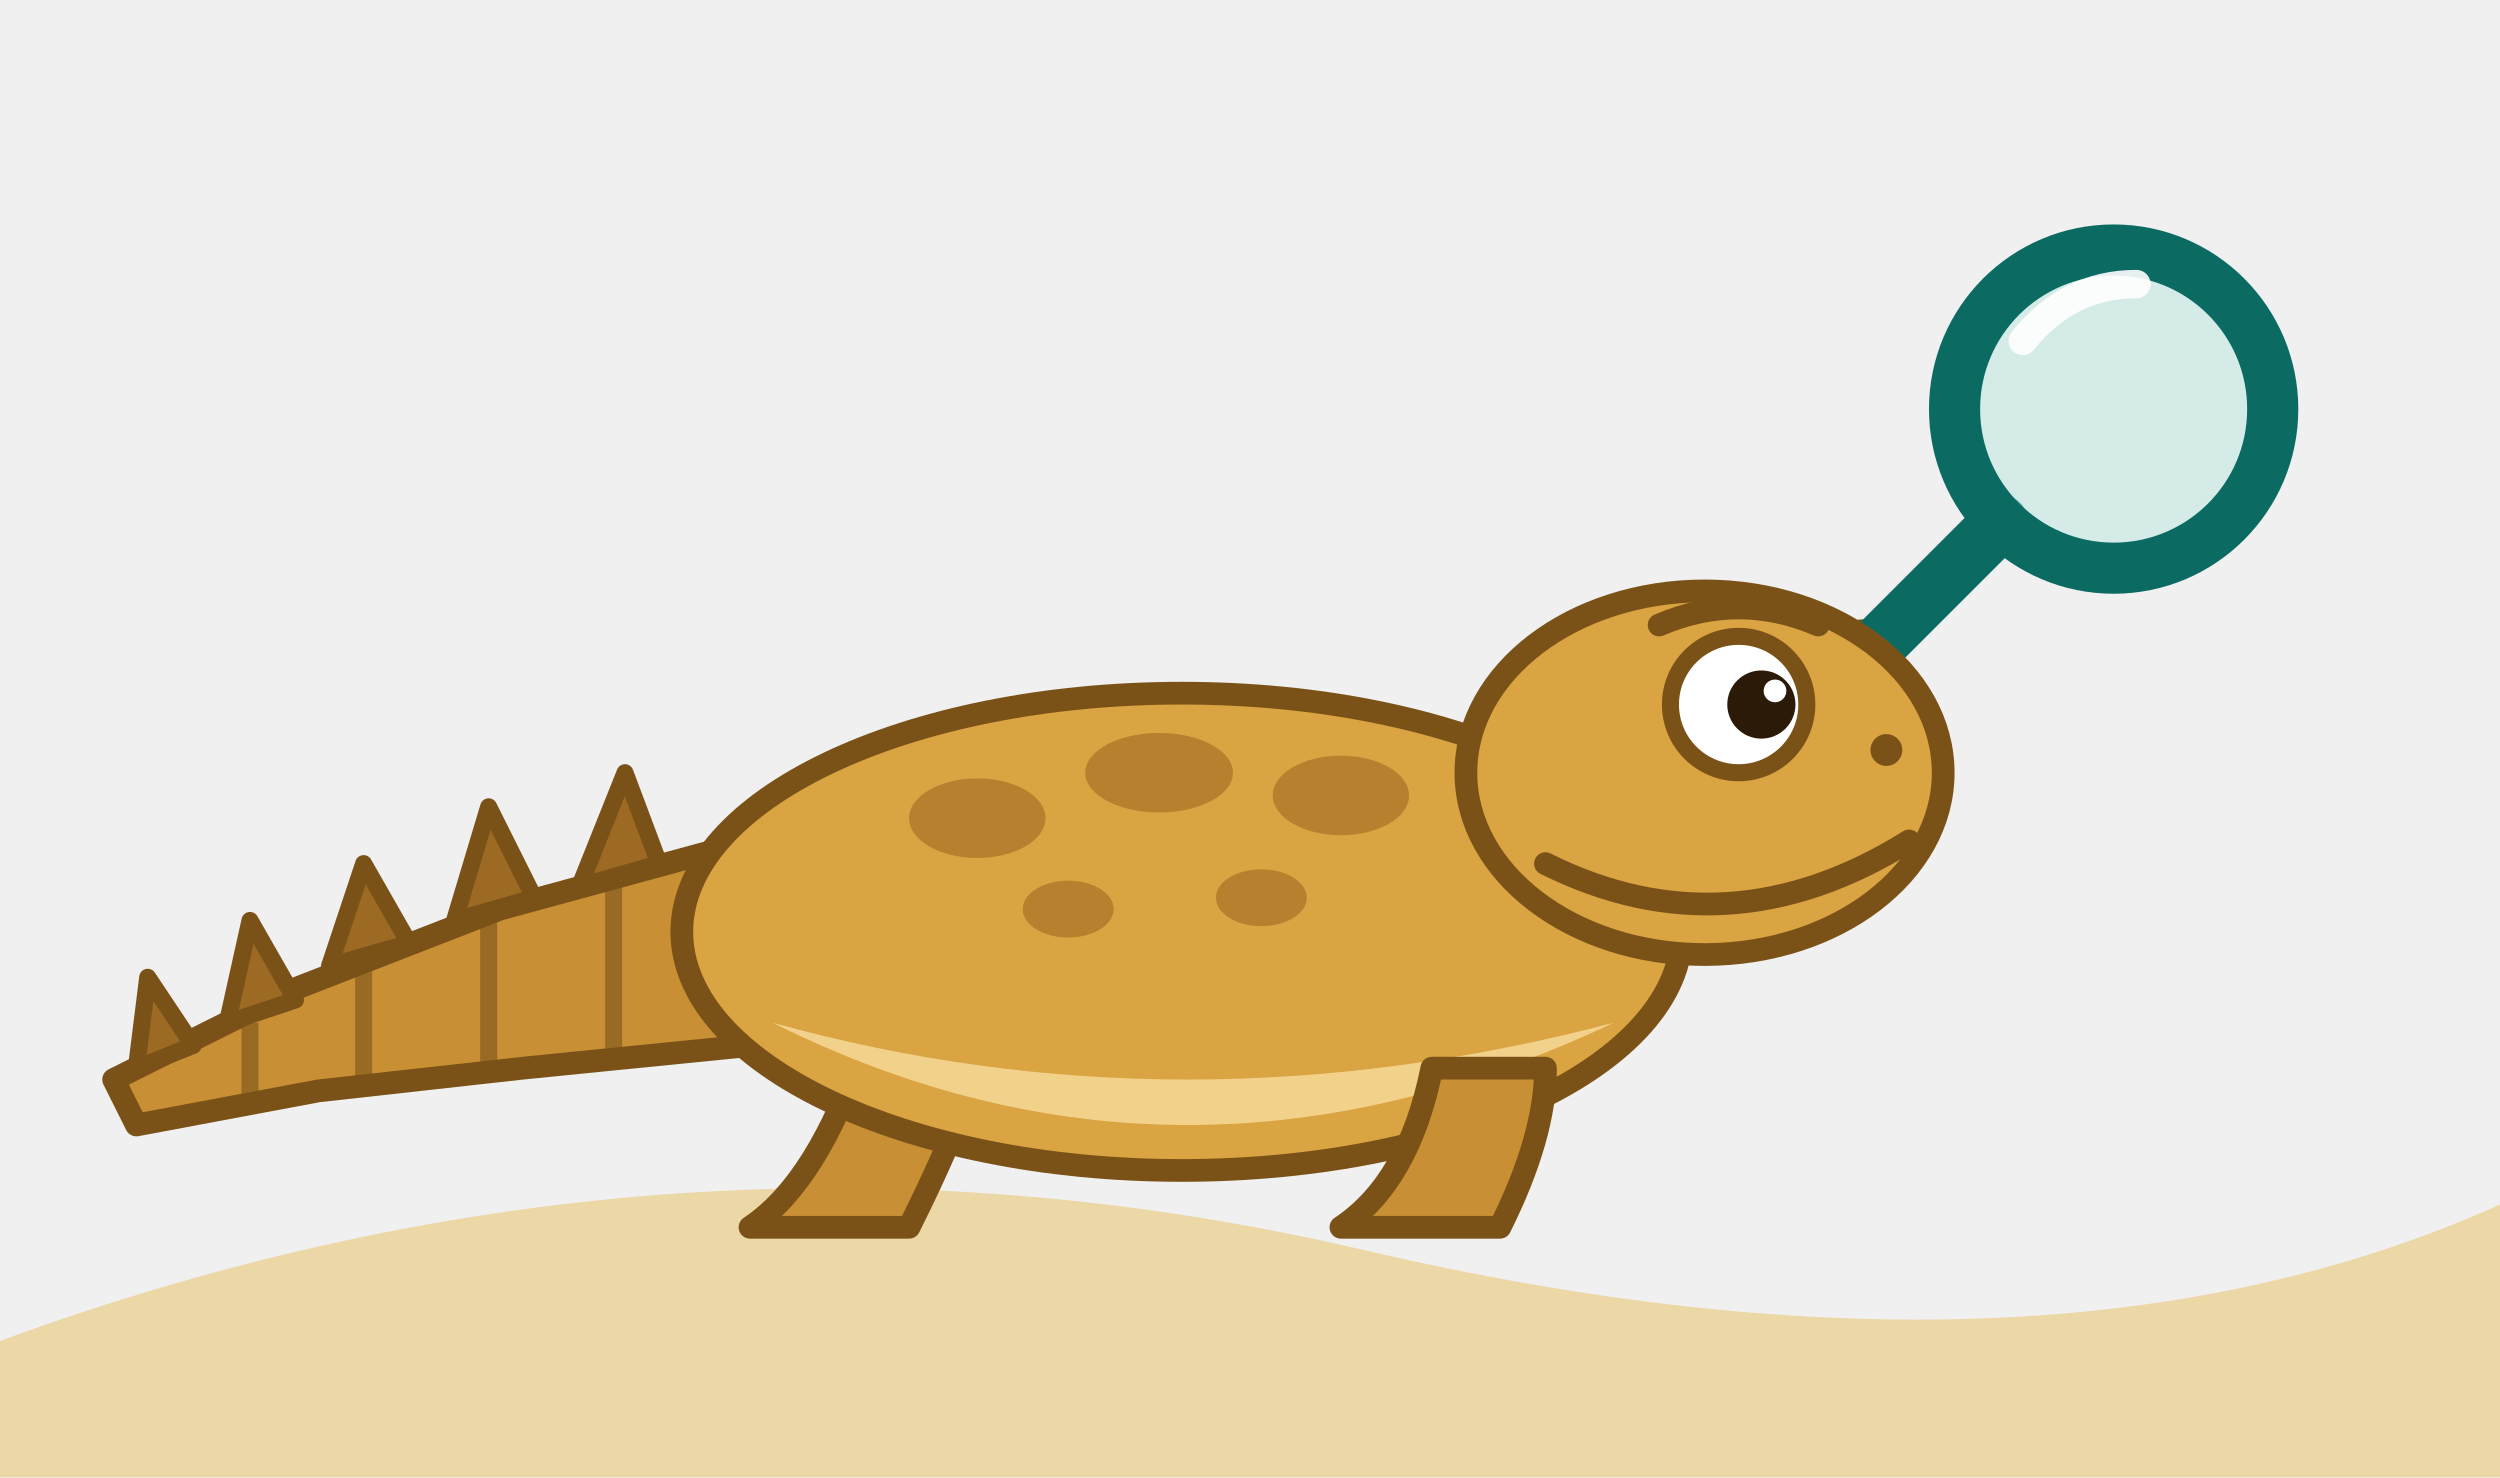
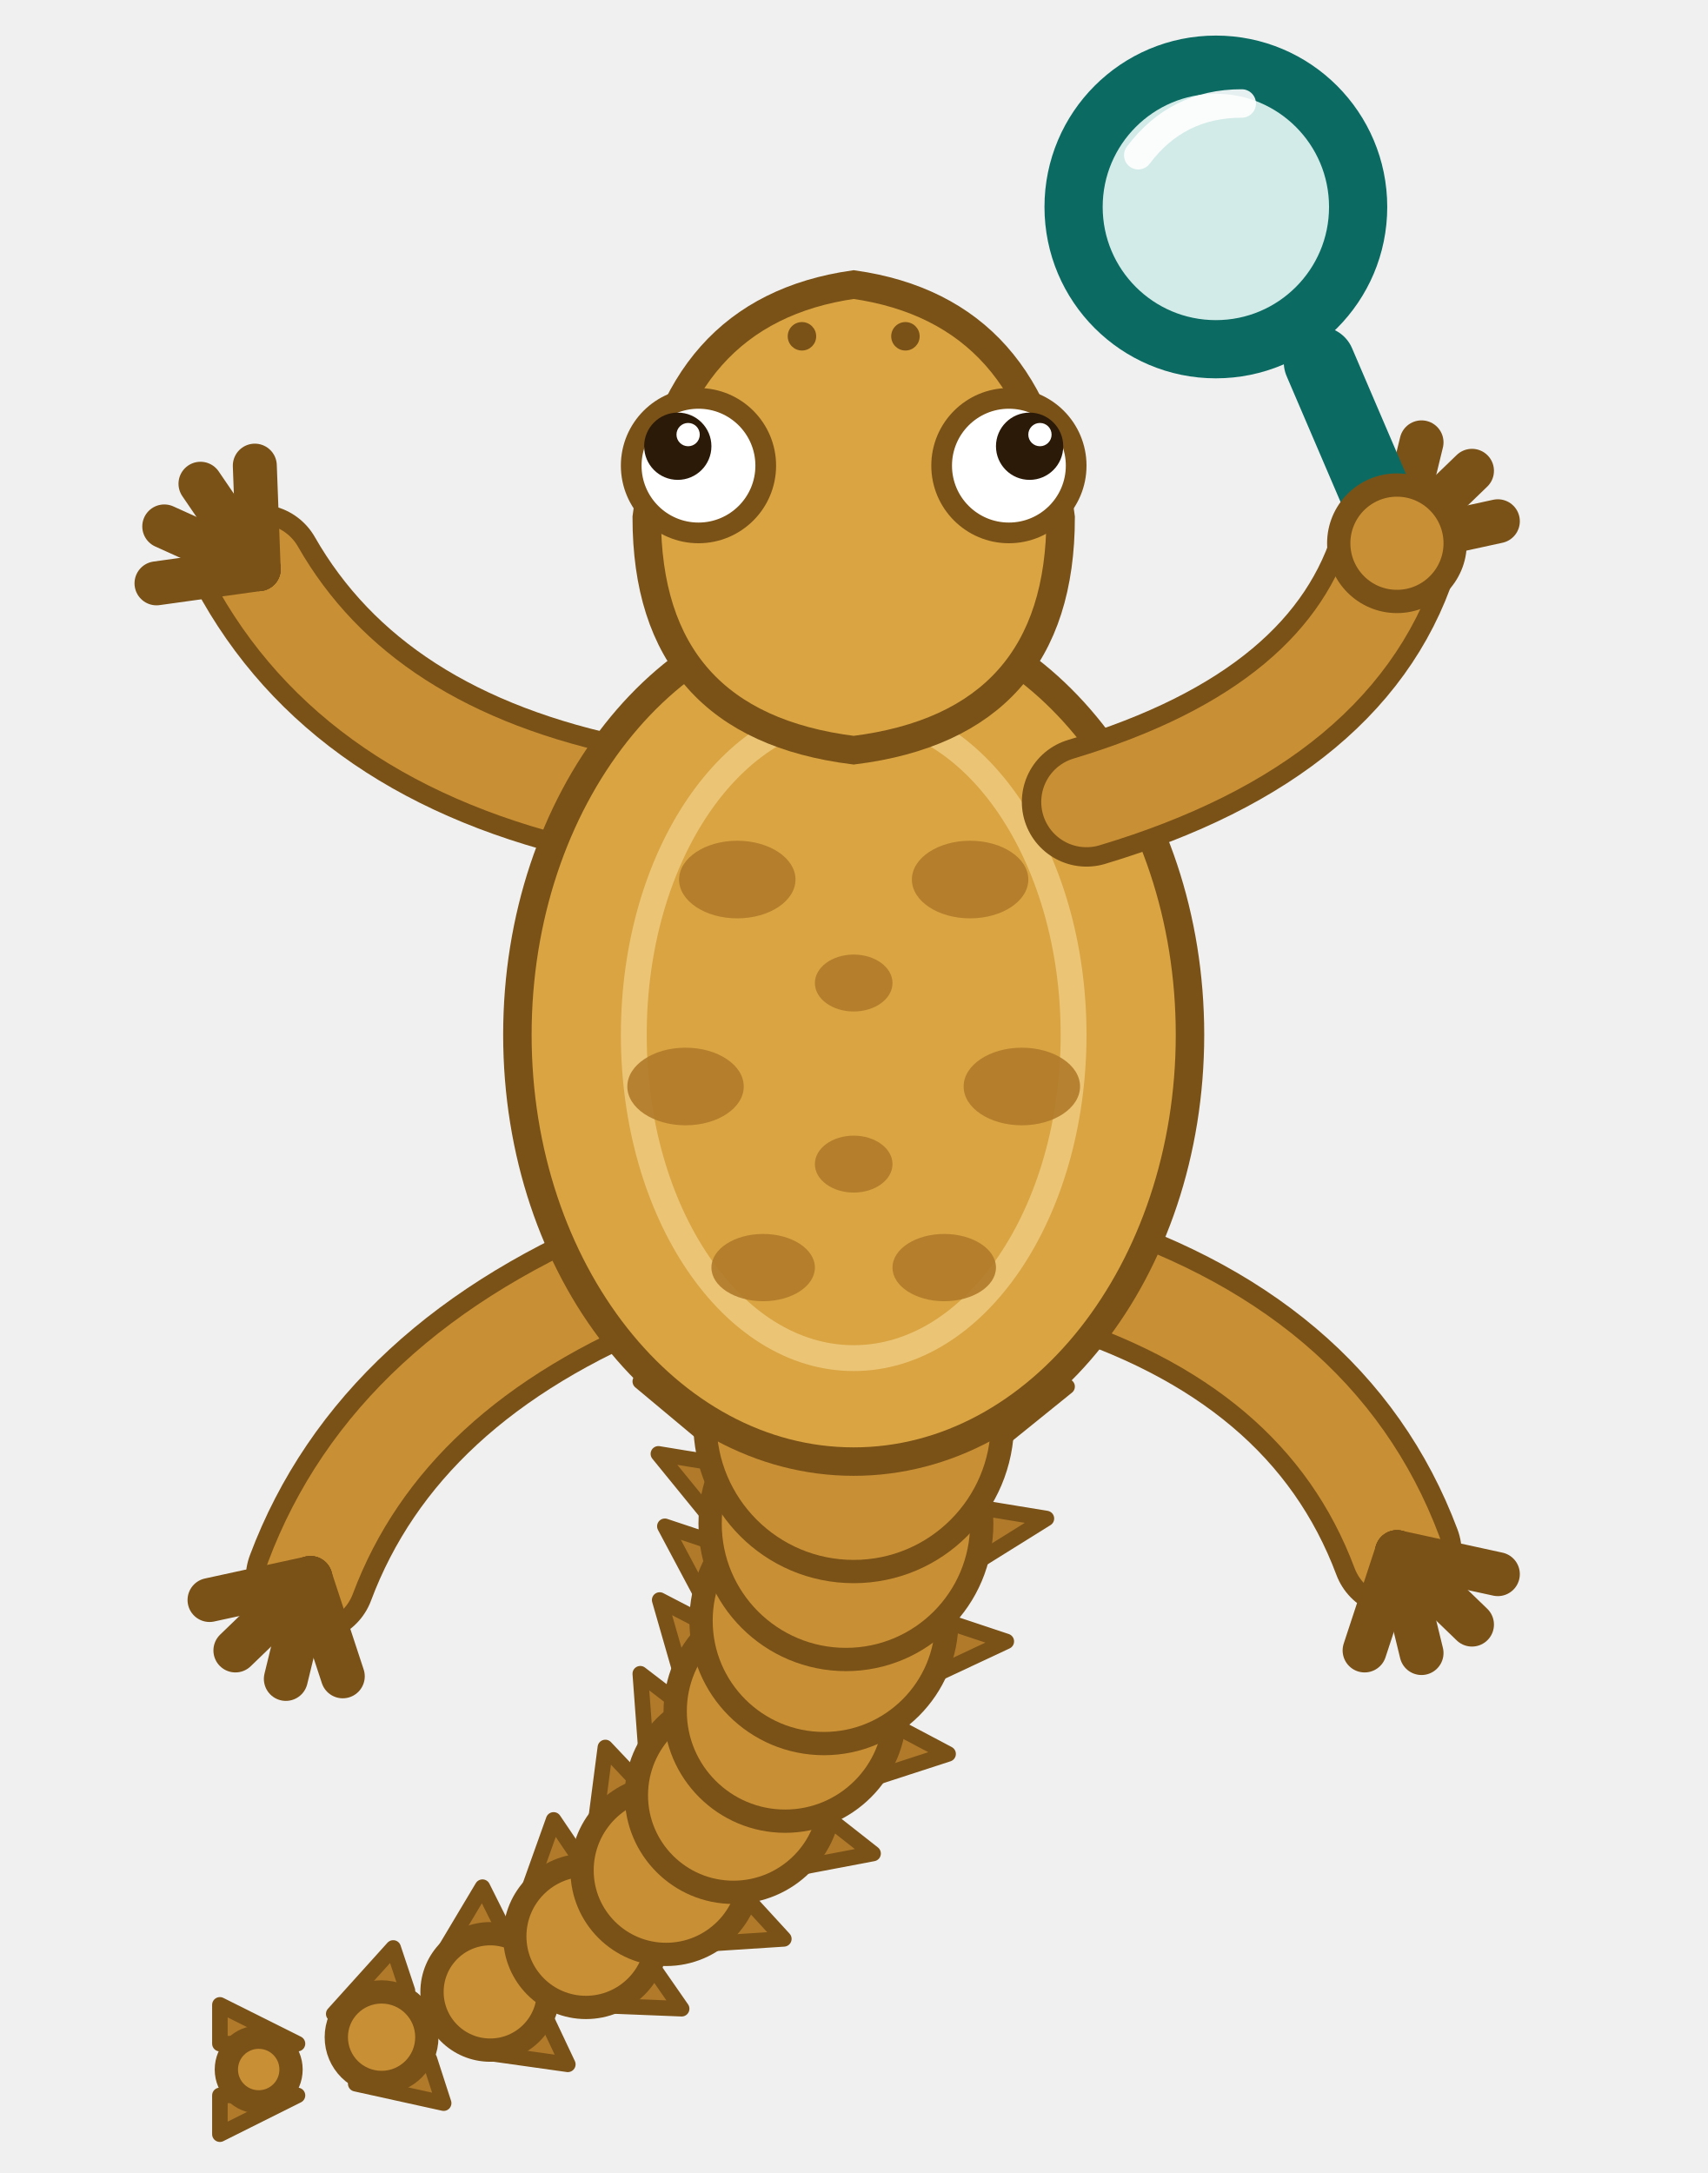
- <svg xmlns="http://www.w3.org/2000/svg" viewBox="0 0 220 130" role="img" aria-label="Dhab, the ScamSayyad mascot: an Arabian spiny-tailed lizard holding a magnifying glass">
-   <path d="M0 118 Q60 96 120 110 T220 106 V130 H0 Z" fill="#E9C46A" opacity="0.55" />
-   <path d="M66 74 L44 80 L26 87 L10 95 L12 99 L28 96 L46 94 L66 92 Z" fill="#C98F34" stroke="#7A5218" stroke-width="2" stroke-linejoin="round" />
-   <g fill="#9C6A22" stroke="#7A5218" stroke-width="1.5" stroke-linejoin="round">
-     <path d="M58 76 L55 68 L51 78 Z" />
-     <path d="M47 79 L43 71 L40 81 Z" />
-     <path d="M36 83 L32 76 L29 85 Z" />
-     <path d="M26 88 L22 81 L20 90 Z" />
-     <path d="M17 92 L13 86 L12 94 Z" />
-   </g>
-   <g stroke="#7A5218" stroke-width="1.5" opacity="0.6">
-     <line x1="54" y1="77" x2="54" y2="93" />
-     <line x1="43" y1="80" x2="43" y2="94" />
-     <line x1="32" y1="85" x2="32" y2="95" />
-     <line x1="22" y1="90" x2="22" y2="97" />
-   </g>
-   <path d="M76 92 Q72 104 66 108 L80 108 Q84 100 86 94 Z" fill="#C98F34" stroke="#7A5218" stroke-width="2" stroke-linejoin="round" />
-   <ellipse cx="104" cy="82" rx="44" ry="21" fill="#D9A441" stroke="#7A5218" stroke-width="2" />
-   <path d="M68 90 Q104 108 142 90 Q104 100 68 90 Z" fill="#F2D28B" />
-   <g fill="#B07A2A" opacity="0.85">
-     <ellipse cx="86" cy="72" rx="6" ry="3.5" />
-     <ellipse cx="102" cy="68" rx="6.5" ry="3.5" />
-     <ellipse cx="118" cy="70" rx="6" ry="3.5" />
-     <ellipse cx="94" cy="80" rx="4" ry="2.5" />
-     <ellipse cx="111" cy="79" rx="4" ry="2.5" />
-   </g>
-   <path d="M126 94 Q124 104 118 108 L132 108 Q136 100 136 94 Z" fill="#C98F34" stroke="#7A5218" stroke-width="2" stroke-linejoin="round" />
-   <path d="M138 78 Q152 70 164 58" fill="none" stroke="#7A5218" stroke-width="7" stroke-linecap="round" />
-   <path d="M138 78 Q152 70 164 58" fill="none" stroke="#C98F34" stroke-width="4" stroke-linecap="round" />
-   <line x1="164" y1="58" x2="176" y2="46" stroke="#0B6B63" stroke-width="5" stroke-linecap="round" />
-   <circle cx="186" cy="36" r="14" fill="#BFE7E2" fill-opacity="0.55" stroke="#0B6B63" stroke-width="4.5" />
-   <path d="M178 30 Q182 25 188 25" fill="none" stroke="#FFFFFF" stroke-width="2.5" stroke-linecap="round" opacity="0.9" />
-   <ellipse cx="150" cy="68" rx="21" ry="16" fill="#D9A441" stroke="#7A5218" stroke-width="2" />
-   <path d="M136 76 Q152 84 168 74" fill="none" stroke="#7A5218" stroke-width="2" stroke-linecap="round" />
-   <circle cx="166" cy="66" r="1.4" fill="#7A5218" />
-   <circle cx="153" cy="62" r="6" fill="#FFFFFF" stroke="#7A5218" stroke-width="1.5" />
-   <circle cx="155" cy="62" r="3" fill="#2B1A08" />
-   <circle cx="156.2" cy="60.8" r="1" fill="#FFFFFF" />
-   <path d="M146 55 Q153 52 160 55" fill="none" stroke="#7A5218" stroke-width="2" stroke-linecap="round" />
+ <svg xmlns="http://www.w3.org/2000/svg" viewBox="20 -6 132 168" role="img" aria-label="Dhab, the ScamSayyad mascot: an Arabian spiny-tailed lizard seen from above, holding a magnifying glass">
+   <path d="M43.0,156.0 L37.0,159.0 L37.0,156.0 Z" fill="#B07A2A" stroke="#7A5218" stroke-width="1.2" stroke-linejoin="round" />
+   <path d="M43.0,152.0 L37.0,149.0 L37.0,152.0 Z" fill="#B07A2A" stroke="#7A5218" stroke-width="1.2" stroke-linejoin="round" />
+   <circle cx="40.0" cy="154.0" r="2.5" fill="#C98F34" stroke="#7A5218" stroke-width="1.8" />
+   <path d="M45.8,149.7 L50.4,144.6 L51.5,147.9 Z" fill="#B07A2A" stroke="#7A5218" stroke-width="1.2" stroke-linejoin="round" />
+   <path d="M47.5,155.1 L54.3,156.6 L53.2,153.2 Z" fill="#B07A2A" stroke="#7A5218" stroke-width="1.2" stroke-linejoin="round" />
+   <circle cx="49.5" cy="151.5" r="3.5" fill="#C98F34" stroke="#7A5218" stroke-width="1.8" />
+   <path d="M53.6,146.1 L57.3,139.9 L59.1,143.5 Z" fill="#B07A2A" stroke="#7A5218" stroke-width="1.2" stroke-linejoin="round" />
+   <path d="M56.8,152.6 L63.9,153.6 L62.2,150.0 Z" fill="#B07A2A" stroke="#7A5218" stroke-width="1.2" stroke-linejoin="round" />
+   <circle cx="57.9" cy="148.0" r="4.5" fill="#C98F34" stroke="#7A5218" stroke-width="1.8" />
+   <path d="M60.3,141.7 L62.8,134.7 L65.3,138.4 Z" fill="#B07A2A" stroke="#7A5218" stroke-width="1.2" stroke-linejoin="round" />
+   <path d="M65.2,149.0 L72.7,149.3 L70.2,145.7 Z" fill="#B07A2A" stroke="#7A5218" stroke-width="1.2" stroke-linejoin="round" />
+   <circle cx="65.3" cy="143.7" r="5.5" fill="#C98F34" stroke="#7A5218" stroke-width="1.8" />
+   <path d="M65.8,136.8 L66.8,129.1 L70.2,132.7 Z" fill="#B07A2A" stroke="#7A5218" stroke-width="1.2" stroke-linejoin="round" />
+   <path d="M72.9,144.4 L80.6,143.9 L77.3,140.3 Z" fill="#B07A2A" stroke="#7A5218" stroke-width="1.2" stroke-linejoin="round" />
+   <circle cx="71.5" cy="138.6" r="6.5" fill="#C98F34" stroke="#7A5218" stroke-width="1.8" />
+   <path d="M70.1,131.5 L69.5,123.4 L73.8,126.7 Z" fill="#B07A2A" stroke="#7A5218" stroke-width="1.2" stroke-linejoin="round" />
+   <path d="M79.6,138.8 L87.5,137.3 L83.3,134.0 Z" fill="#B07A2A" stroke="#7A5218" stroke-width="1.2" stroke-linejoin="round" />
+   <circle cx="76.7" cy="132.8" r="7.5" fill="#C98F34" stroke="#7A5218" stroke-width="1.8" />
+   <path d="M73.3,125.7 L71.0,117.7 L76.2,120.4 Z" fill="#B07A2A" stroke="#7A5218" stroke-width="1.2" stroke-linejoin="round" />
+   <path d="M85.3,132.2 L93.3,129.6 L88.2,126.9 Z" fill="#B07A2A" stroke="#7A5218" stroke-width="1.2" stroke-linejoin="round" />
+   <circle cx="80.7" cy="126.3" r="8.5" fill="#C98F34" stroke="#7A5218" stroke-width="1.8" />
+   <path d="M75.5,119.7 L71.4,112.0 L77.4,114.0 Z" fill="#B07A2A" stroke="#7A5218" stroke-width="1.2" stroke-linejoin="round" />
+   <path d="M89.9,124.6 L97.8,120.9 L91.8,118.9 Z" fill="#B07A2A" stroke="#7A5218" stroke-width="1.2" stroke-linejoin="round" />
+   <circle cx="83.7" cy="119.3" r="9.5" fill="#C98F34" stroke="#7A5218" stroke-width="1.8" />
+   <path d="M76.6,113.4 L70.9,106.4 L77.6,107.5 Z" fill="#B07A2A" stroke="#7A5218" stroke-width="1.2" stroke-linejoin="round" />
+   <path d="M93.2,116.2 L100.9,111.4 L94.2,110.3 Z" fill="#B07A2A" stroke="#7A5218" stroke-width="1.2" stroke-linejoin="round" />
+   <circle cx="85.4" cy="111.8" r="10.5" fill="#C98F34" stroke="#7A5218" stroke-width="1.8" />
+   <path d="M76.8,106.9 L69.5,100.8 L76.8,100.9 Z" fill="#B07A2A" stroke="#7A5218" stroke-width="1.2" stroke-linejoin="round" />
+   <path d="M95.2,107.1 L102.5,101.2 L95.2,101.1 Z" fill="#B07A2A" stroke="#7A5218" stroke-width="1.2" stroke-linejoin="round" />
+   <circle cx="86.0" cy="104.0" r="11.5" fill="#C98F34" stroke="#7A5218" stroke-width="1.8" />
+   <path d="M70,92 Q50,100 44,116" fill="none" stroke="#7A5218" stroke-width="10" stroke-linecap="round" />
+   <path d="M70,92 Q50,100 44,116" fill="none" stroke="#C98F34" stroke-width="7" stroke-linecap="round" />
+   <line x1="44" y1="116" x2="46.5" y2="123.6" stroke="#7A5218" stroke-width="3.4" stroke-linecap="round" />
+   <circle cx="46.5" cy="123.6" r="1.6" fill="#7A5218" />
+   <line x1="44" y1="116" x2="42.1" y2="123.8" stroke="#7A5218" stroke-width="3.4" stroke-linecap="round" />
+   <circle cx="42.1" cy="123.8" r="1.6" fill="#7A5218" />
+   <line x1="44" y1="116" x2="38.2" y2="121.6" stroke="#7A5218" stroke-width="3.4" stroke-linecap="round" />
+   <circle cx="38.2" cy="121.6" r="1.6" fill="#7A5218" />
+   <line x1="44" y1="116" x2="36.2" y2="117.7" stroke="#7A5218" stroke-width="3.4" stroke-linecap="round" />
+   <circle cx="36.2" cy="117.7" r="1.6" fill="#7A5218" />
+   <path d="M102,92 Q122,98 128,114" fill="none" stroke="#7A5218" stroke-width="10" stroke-linecap="round" />
+   <path d="M102,92 Q122,98 128,114" fill="none" stroke="#C98F34" stroke-width="7" stroke-linecap="round" />
+   <line x1="128" y1="114" x2="135.8" y2="115.7" stroke="#7A5218" stroke-width="3.4" stroke-linecap="round" />
+   <circle cx="135.8" cy="115.7" r="1.6" fill="#7A5218" />
+   <line x1="128" y1="114" x2="133.8" y2="119.6" stroke="#7A5218" stroke-width="3.4" stroke-linecap="round" />
+   <circle cx="133.8" cy="119.6" r="1.6" fill="#7A5218" />
+   <line x1="128" y1="114" x2="129.9" y2="121.8" stroke="#7A5218" stroke-width="3.4" stroke-linecap="round" />
+   <circle cx="129.9" cy="121.8" r="1.6" fill="#7A5218" />
+   <line x1="128" y1="114" x2="125.5" y2="121.6" stroke="#7A5218" stroke-width="3.4" stroke-linecap="round" />
+   <circle cx="125.5" cy="121.6" r="1.6" fill="#7A5218" />
+   <path d="M68,56 Q48,52 40,38" fill="none" stroke="#7A5218" stroke-width="10" stroke-linecap="round" />
+   <path d="M68,56 Q48,52 40,38" fill="none" stroke="#C98F34" stroke-width="7" stroke-linecap="round" />
+   <line x1="40" y1="38" x2="32.1" y2="39.1" stroke="#7A5218" stroke-width="3.4" stroke-linecap="round" />
+   <circle cx="32.1" cy="39.1" r="1.6" fill="#7A5218" />
+   <line x1="40" y1="38" x2="32.7" y2="34.7" stroke="#7A5218" stroke-width="3.4" stroke-linecap="round" />
+   <circle cx="32.7" cy="34.7" r="1.6" fill="#7A5218" />
+   <line x1="40" y1="38" x2="35.5" y2="31.4" stroke="#7A5218" stroke-width="3.4" stroke-linecap="round" />
+   <circle cx="35.5" cy="31.4" r="1.6" fill="#7A5218" />
+   <line x1="40" y1="38" x2="39.7" y2="30.0" stroke="#7A5218" stroke-width="3.4" stroke-linecap="round" />
+   <circle cx="39.7" cy="30.0" r="1.6" fill="#7A5218" />
+   <ellipse cx="86" cy="74" rx="26" ry="33" fill="#D9A441" stroke="#7A5218" stroke-width="2.2" />
+   <ellipse cx="86" cy="74" rx="17" ry="25" fill="none" stroke="#F2D28B" stroke-width="2" opacity="0.7" />
+   <ellipse cx="77" cy="62" rx="4.5" ry="3" fill="#B07A2A" opacity="0.9" />
+   <ellipse cx="95" cy="62" rx="4.5" ry="3" fill="#B07A2A" opacity="0.9" />
+   <ellipse cx="73" cy="78" rx="4.5" ry="3" fill="#B07A2A" opacity="0.9" />
+   <ellipse cx="99" cy="78" rx="4.5" ry="3" fill="#B07A2A" opacity="0.9" />
+   <ellipse cx="79" cy="92" rx="4" ry="2.6" fill="#B07A2A" opacity="0.9" />
+   <ellipse cx="93" cy="92" rx="4" ry="2.6" fill="#B07A2A" opacity="0.9" />
+   <ellipse cx="86" cy="70" rx="3" ry="2.2" fill="#B07A2A" opacity="0.9" />
+   <ellipse cx="86" cy="84" rx="3" ry="2.2" fill="#B07A2A" opacity="0.9" />
+   <path d="M86 52 Q70 50 70 34 Q72 18 86 16 Q100 18 102 34 Q102 50 86 52 Z" fill="#D9A441" stroke="#7A5218" stroke-width="2.2" />
+   <circle cx="74" cy="30" r="5.2" fill="#FFFFFF" stroke="#7A5218" stroke-width="1.6" />
+   <circle cx="72.4" cy="28.5" r="2.6" fill="#2B1A08" />
+   <circle cx="73.2" cy="27.6" r="0.9" fill="#FFFFFF" />
+   <circle cx="98" cy="30" r="5.2" fill="#FFFFFF" stroke="#7A5218" stroke-width="1.6" />
+   <circle cx="99.6" cy="28.5" r="2.6" fill="#2B1A08" />
+   <circle cx="100.4" cy="27.6" r="0.9" fill="#FFFFFF" />
+   <circle cx="82" cy="20" r="1.1" fill="#7A5218" />
+   <circle cx="90" cy="20" r="1.1" fill="#7A5218" />
+   <path d="M104,56 Q124,50 128,36" fill="none" stroke="#7A5218" stroke-width="10" stroke-linecap="round" />
+   <path d="M104,56 Q124,50 128,36" fill="none" stroke="#C98F34" stroke-width="7" stroke-linecap="round" />
+   <line x1="128" y1="36" x2="125.5" y2="28.4" stroke="#7A5218" stroke-width="3.4" stroke-linecap="round" />
+   <circle cx="125.5" cy="28.4" r="1.6" fill="#7A5218" />
+   <line x1="128" y1="36" x2="129.9" y2="28.2" stroke="#7A5218" stroke-width="3.4" stroke-linecap="round" />
+   <circle cx="129.9" cy="28.2" r="1.6" fill="#7A5218" />
+   <line x1="128" y1="36" x2="133.8" y2="30.4" stroke="#7A5218" stroke-width="3.4" stroke-linecap="round" />
+   <circle cx="133.8" cy="30.4" r="1.6" fill="#7A5218" />
+   <line x1="128" y1="36" x2="135.8" y2="34.3" stroke="#7A5218" stroke-width="3.4" stroke-linecap="round" />
+   <circle cx="135.8" cy="34.3" r="1.6" fill="#7A5218" />
+   <line x1="128" y1="36" x2="122" y2="22" stroke="#0B6B63" stroke-width="5.5" stroke-linecap="round" />
+   <circle cx="114" cy="10" r="11" fill="#BFE7E2" fill-opacity="0.6" stroke="#0B6B63" stroke-width="4.5" />
+   <path d="M108 6 Q111 2 116 2" fill="none" stroke="#FFFFFF" stroke-width="2.2" stroke-linecap="round" opacity="0.9" />
+   <circle cx="128" cy="36" r="4.5" fill="#C98F34" stroke="#7A5218" stroke-width="1.8" />
</svg>
